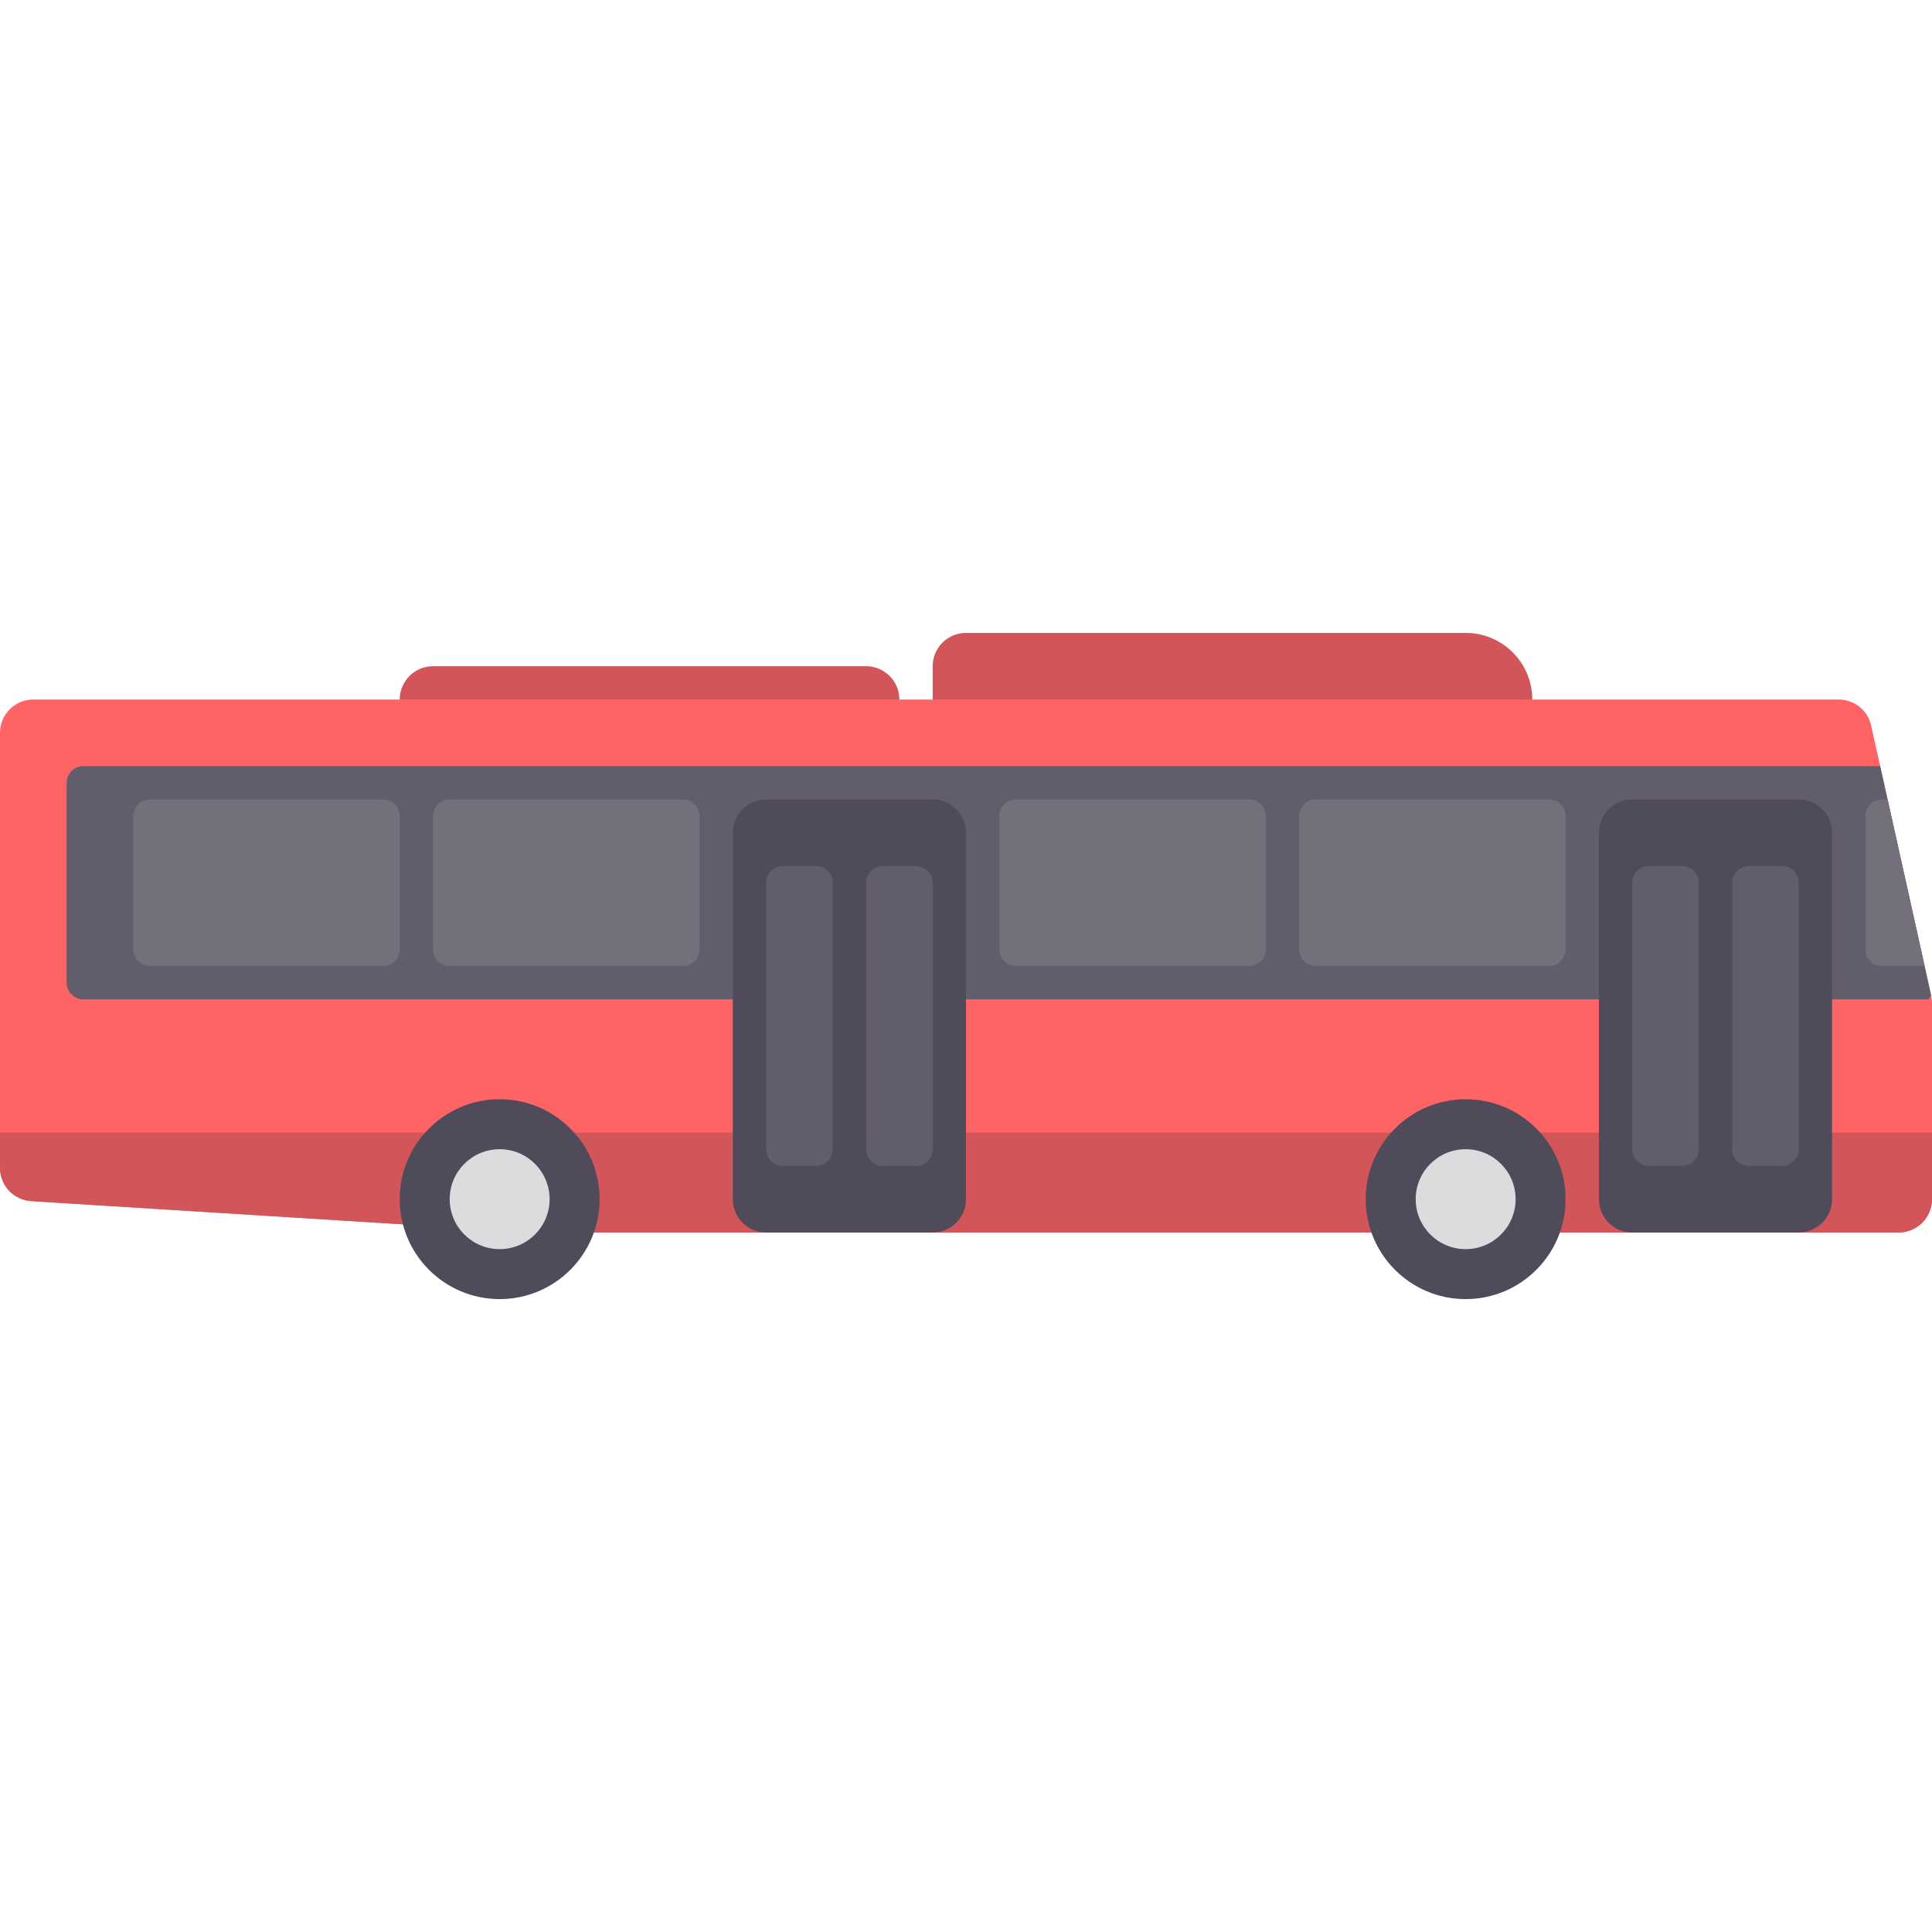
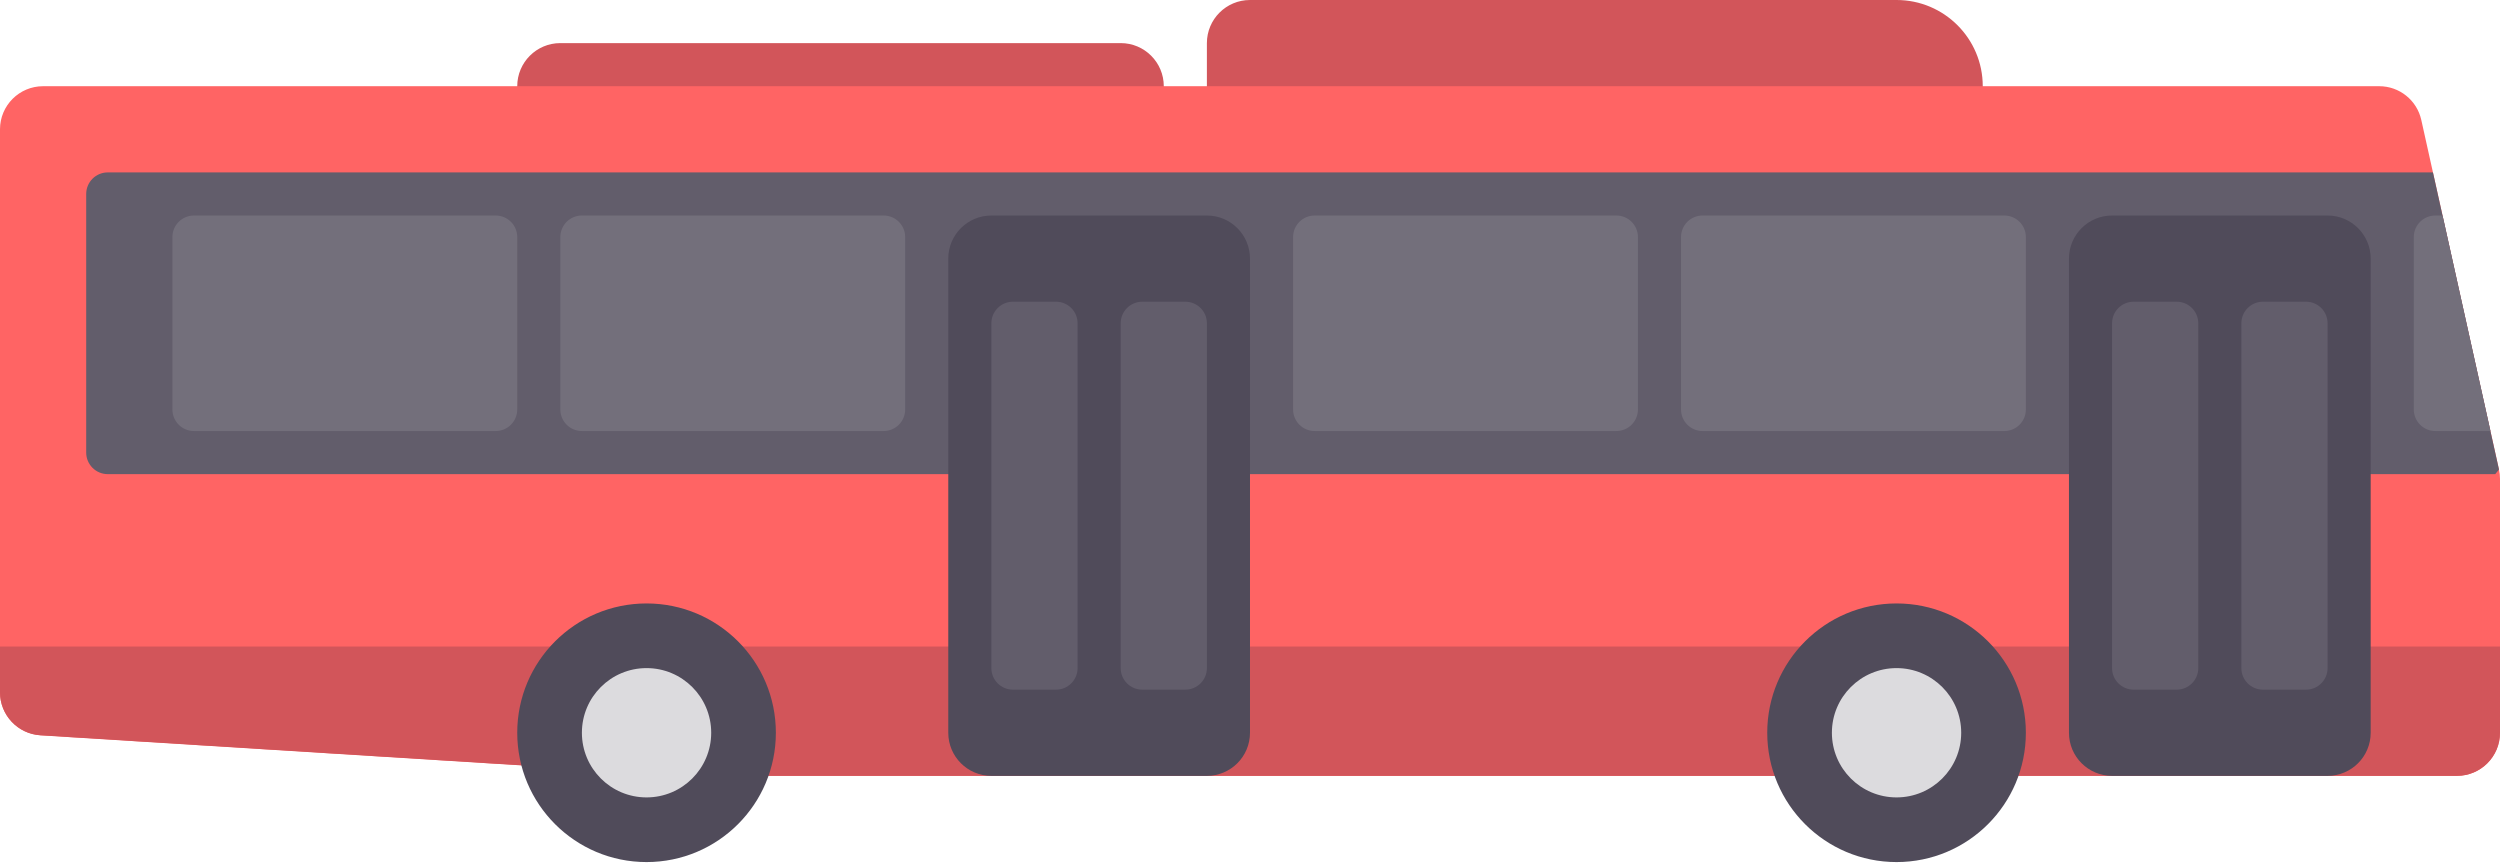
- <svg xmlns="http://www.w3.org/2000/svg" version="1.1" id="Layer_1" x="0px" y="0px" viewBox="0 0 512.001 512.001" style="enable-background:new 0 0 512.001 512.001;" xml:space="preserve">
-   <g>
-     <path style="fill:#D2555A;" d="M388.414,167.725H256c-4.875,0-8.828,3.953-8.828,8.828v17.655h158.897v-8.828   C406.069,175.629,398.165,167.725,388.414,167.725z" />
-     <path style="fill:#D2555A;" d="M229.517,176.552H114.759c-4.875,0-8.828,3.953-8.828,8.828v8.828h132.414v-8.828   C238.345,180.505,234.392,176.552,229.517,176.552z" />
+ <svg xmlns="http://www.w3.org/2000/svg" width="512.001" height="176.552">
+   <g fill="#d2555a">
+     <path d="M388.414 0H256a8.829 8.829 0 0 0-8.828 8.828v17.655h158.897v-8.828C406.069 7.904 398.165 0 388.414 0zM229.517 8.827H114.759a8.829 8.829 0 0 0-8.828 8.828v8.828h132.414v-8.828a8.829 8.829 0 0 0-8.828-8.828z" />
  </g>
-   <path style="fill:#FF6464;" d="M8.828,185.38h478.436c4.138,0,7.72,2.873,8.618,6.912l15.908,71.586  c0.14,0.629,0.211,1.271,0.211,1.916v52c0,4.875-3.953,8.828-8.828,8.828H141.24l-132.963-8.31C3.625,318.02,0,314.162,0,309.5  V194.207C0,189.332,3.953,185.38,8.828,185.38z" />
-   <path style="fill:#625D6B;" d="M22.069,264.828h488.959c0.312-0.39,0.449-0.561,0.761-0.949l-13.521-60.844h-476.2  c-2.438,0-4.414,1.976-4.414,4.414v52.965C17.655,262.852,19.631,264.828,22.069,264.828z" />
-   <path style="fill:#D2555A;" d="M8.277,318.311l132.963,8.31h361.932c4.875,0,8.828-3.953,8.828-8.828v-17.655H0v9.362  C0,314.162,3.625,318.02,8.277,318.311z" />
-   <circle style="fill:#504B5A;" cx="132.414" cy="317.794" r="26.483" />
-   <circle style="fill:#DCDBDE;" cx="132.414" cy="317.794" r="13.241" />
-   <circle style="fill:#504B5A;" cx="388.414" cy="317.794" r="26.483" />
-   <circle style="fill:#DCDBDE;" cx="388.414" cy="317.794" r="13.241" />
-   <g>
-     <path style="fill:#504B5A;" d="M432.552,211.863h44.138c4.875,0,8.828,3.953,8.828,8.828v97.103c0,4.875-3.953,8.828-8.828,8.828   h-44.138c-4.875,0-8.828-3.953-8.828-8.828V220.69C423.724,215.815,427.677,211.863,432.552,211.863z" />
-     <path style="fill:#504B5A;" d="M203.034,211.863h44.138c4.875,0,8.828,3.953,8.828,8.828v97.103c0,4.875-3.953,8.828-8.828,8.828   h-44.138c-4.875,0-8.828-3.953-8.828-8.828V220.69C194.207,215.815,198.159,211.863,203.034,211.863z" />
+   <path d="M8.828 17.655h478.436a8.828 8.828 0 0 1 8.618 6.912l15.908 71.586c.14.629.211 1.271.211 1.916v52a8.829 8.829 0 0 1-8.828 8.828H141.24l-132.963-8.31A8.83 8.83 0 0 1 0 141.775V26.482a8.828 8.828 0 0 1 8.828-8.827z" fill="#ff6464" />
+   <path d="M22.069 97.103h488.959l.761-.949-13.521-60.844h-476.2a4.414 4.414 0 0 0-4.414 4.414v52.965a4.415 4.415 0 0 0 4.415 4.414z" fill="#625d6b" />
+   <path d="M8.277 150.586l132.963 8.31h361.932a8.829 8.829 0 0 0 8.828-8.828v-17.655H0v9.362a8.828 8.828 0 0 0 8.277 8.811z" fill="#d2555a" />
+   <circle cx="132.414" cy="150.069" r="26.483" fill="#504b5a" />
+   <circle cx="132.414" cy="150.069" r="13.241" fill="#dcdbde" />
+   <circle cx="388.414" cy="150.069" r="26.483" fill="#504b5a" />
+   <circle cx="388.414" cy="150.069" r="13.241" fill="#dcdbde" />
+   <g fill="#504b5a">
+     <path d="M432.552 44.138h44.138a8.829 8.829 0 0 1 8.828 8.828v97.103a8.829 8.829 0 0 1-8.828 8.828h-44.138a8.829 8.829 0 0 1-8.828-8.828V52.965a8.828 8.828 0 0 1 8.828-8.827zM203.034 44.138h44.138A8.829 8.829 0 0 1 256 52.966v97.103a8.829 8.829 0 0 1-8.828 8.828h-44.138a8.829 8.829 0 0 1-8.828-8.828V52.965a8.829 8.829 0 0 1 8.828-8.827z" />
  </g>
-   <g>
-     <path style="fill:#625D6B;" d="M216.276,308.966h-8.828c-2.438,0-4.414-1.976-4.414-4.414v-70.621c0-2.438,1.976-4.414,4.414-4.414   h8.828c2.438,0,4.414,1.976,4.414,4.414v70.621C220.69,306.99,218.713,308.966,216.276,308.966z" />
-     <path style="fill:#625D6B;" d="M242.759,308.966h-8.828c-2.438,0-4.414-1.976-4.414-4.414v-70.621c0-2.438,1.976-4.414,4.414-4.414   h8.828c2.438,0,4.414,1.976,4.414,4.414v70.621C247.172,306.99,245.196,308.966,242.759,308.966z" />
-     <path style="fill:#625D6B;" d="M445.793,308.966h-8.828c-2.438,0-4.414-1.976-4.414-4.414v-70.621c0-2.438,1.976-4.414,4.414-4.414   h8.828c2.438,0,4.414,1.976,4.414,4.414v70.621C450.207,306.99,448.231,308.966,445.793,308.966z" />
-     <path style="fill:#625D6B;" d="M472.276,308.966h-8.828c-2.438,0-4.414-1.976-4.414-4.414v-70.621c0-2.438,1.976-4.414,4.414-4.414   h8.828c2.438,0,4.414,1.976,4.414,4.414v70.621C476.69,306.99,474.713,308.966,472.276,308.966z" />
+   <g fill="#625d6b">
+     <path d="M216.276 141.241h-8.828a4.414 4.414 0 0 1-4.414-4.414V66.206a4.414 4.414 0 0 1 4.414-4.414h8.828a4.414 4.414 0 0 1 4.414 4.414v70.621a4.414 4.414 0 0 1-4.414 4.414zM242.759 141.241h-8.828a4.414 4.414 0 0 1-4.414-4.414V66.206a4.414 4.414 0 0 1 4.414-4.414h8.828a4.414 4.414 0 0 1 4.414 4.414v70.621a4.415 4.415 0 0 1-4.414 4.414zM445.793 141.241h-8.828a4.414 4.414 0 0 1-4.414-4.414V66.206a4.414 4.414 0 0 1 4.414-4.414h8.828a4.414 4.414 0 0 1 4.414 4.414v70.621a4.414 4.414 0 0 1-4.414 4.414zM472.276 141.241h-8.828a4.414 4.414 0 0 1-4.414-4.414V66.206a4.414 4.414 0 0 1 4.414-4.414h8.828a4.414 4.414 0 0 1 4.414 4.414v70.621a4.414 4.414 0 0 1-4.414 4.414z" />
  </g>
-   <g>
-     <path style="fill:#736F7B;" d="M269.241,256.001h61.793c2.438,0,4.414-1.976,4.414-4.414v-35.31c0-2.438-1.976-4.414-4.414-4.414   h-61.793c-2.438,0-4.414,1.976-4.414,4.414v35.31C264.828,254.024,266.804,256.001,269.241,256.001z" />
-     <path style="fill:#736F7B;" d="M119.172,256.001h61.793c2.438,0,4.414-1.976,4.414-4.414v-35.31c0-2.438-1.976-4.414-4.414-4.414   h-61.793c-2.438,0-4.414,1.976-4.414,4.414v35.31C114.759,254.024,116.735,256.001,119.172,256.001z" />
-     <path style="fill:#736F7B;" d="M39.724,256.001h61.793c2.438,0,4.414-1.976,4.414-4.414v-35.31c0-2.438-1.976-4.414-4.414-4.414   H39.724c-2.438,0-4.414,1.976-4.414,4.414v35.31C35.31,254.024,37.287,256.001,39.724,256.001z" />
-     <path style="fill:#736F7B;" d="M348.69,256.001h61.793c2.438,0,4.414-1.976,4.414-4.414v-35.31c0-2.438-1.976-4.414-4.414-4.414   H348.69c-2.438,0-4.414,1.976-4.414,4.414v35.31C344.276,254.024,346.252,256.001,348.69,256.001z" />
-     <path style="fill:#736F7B;" d="M500.231,211.863h-1.472c-2.438,0-4.414,1.976-4.414,4.414v35.31c0,2.438,1.976,4.414,4.414,4.414   h11.281L500.231,211.863z" />
+   <g fill="#736f7b">
+     <path d="M269.241 88.276h61.793a4.414 4.414 0 0 0 4.414-4.414v-35.31a4.414 4.414 0 0 0-4.414-4.414h-61.793a4.414 4.414 0 0 0-4.414 4.414v35.31a4.416 4.416 0 0 0 4.414 4.414zM119.172 88.276h61.793a4.414 4.414 0 0 0 4.414-4.414v-35.31a4.414 4.414 0 0 0-4.414-4.414h-61.793a4.414 4.414 0 0 0-4.414 4.414v35.31a4.416 4.416 0 0 0 4.414 4.414zM39.724 88.276h61.793a4.414 4.414 0 0 0 4.414-4.414v-35.31a4.414 4.414 0 0 0-4.414-4.414H39.724a4.414 4.414 0 0 0-4.414 4.414v35.31a4.415 4.415 0 0 0 4.414 4.414zM348.69 88.276h61.793a4.414 4.414 0 0 0 4.414-4.414v-35.31a4.414 4.414 0 0 0-4.414-4.414H348.69a4.414 4.414 0 0 0-4.414 4.414v35.31a4.414 4.414 0 0 0 4.414 4.414zM500.231 44.138h-1.472a4.414 4.414 0 0 0-4.414 4.414v35.31a4.414 4.414 0 0 0 4.414 4.414h11.281z" />
  </g>
-   <g>
- </g>
-   <g>
- </g>
-   <g>
- </g>
-   <g>
- </g>
-   <g>
- </g>
-   <g>
- </g>
-   <g>
- </g>
-   <g>
- </g>
-   <g>
- </g>
-   <g>
- </g>
-   <g>
- </g>
-   <g>
- </g>
-   <g>
- </g>
-   <g>
- </g>
-   <g>
- </g>
</svg>
